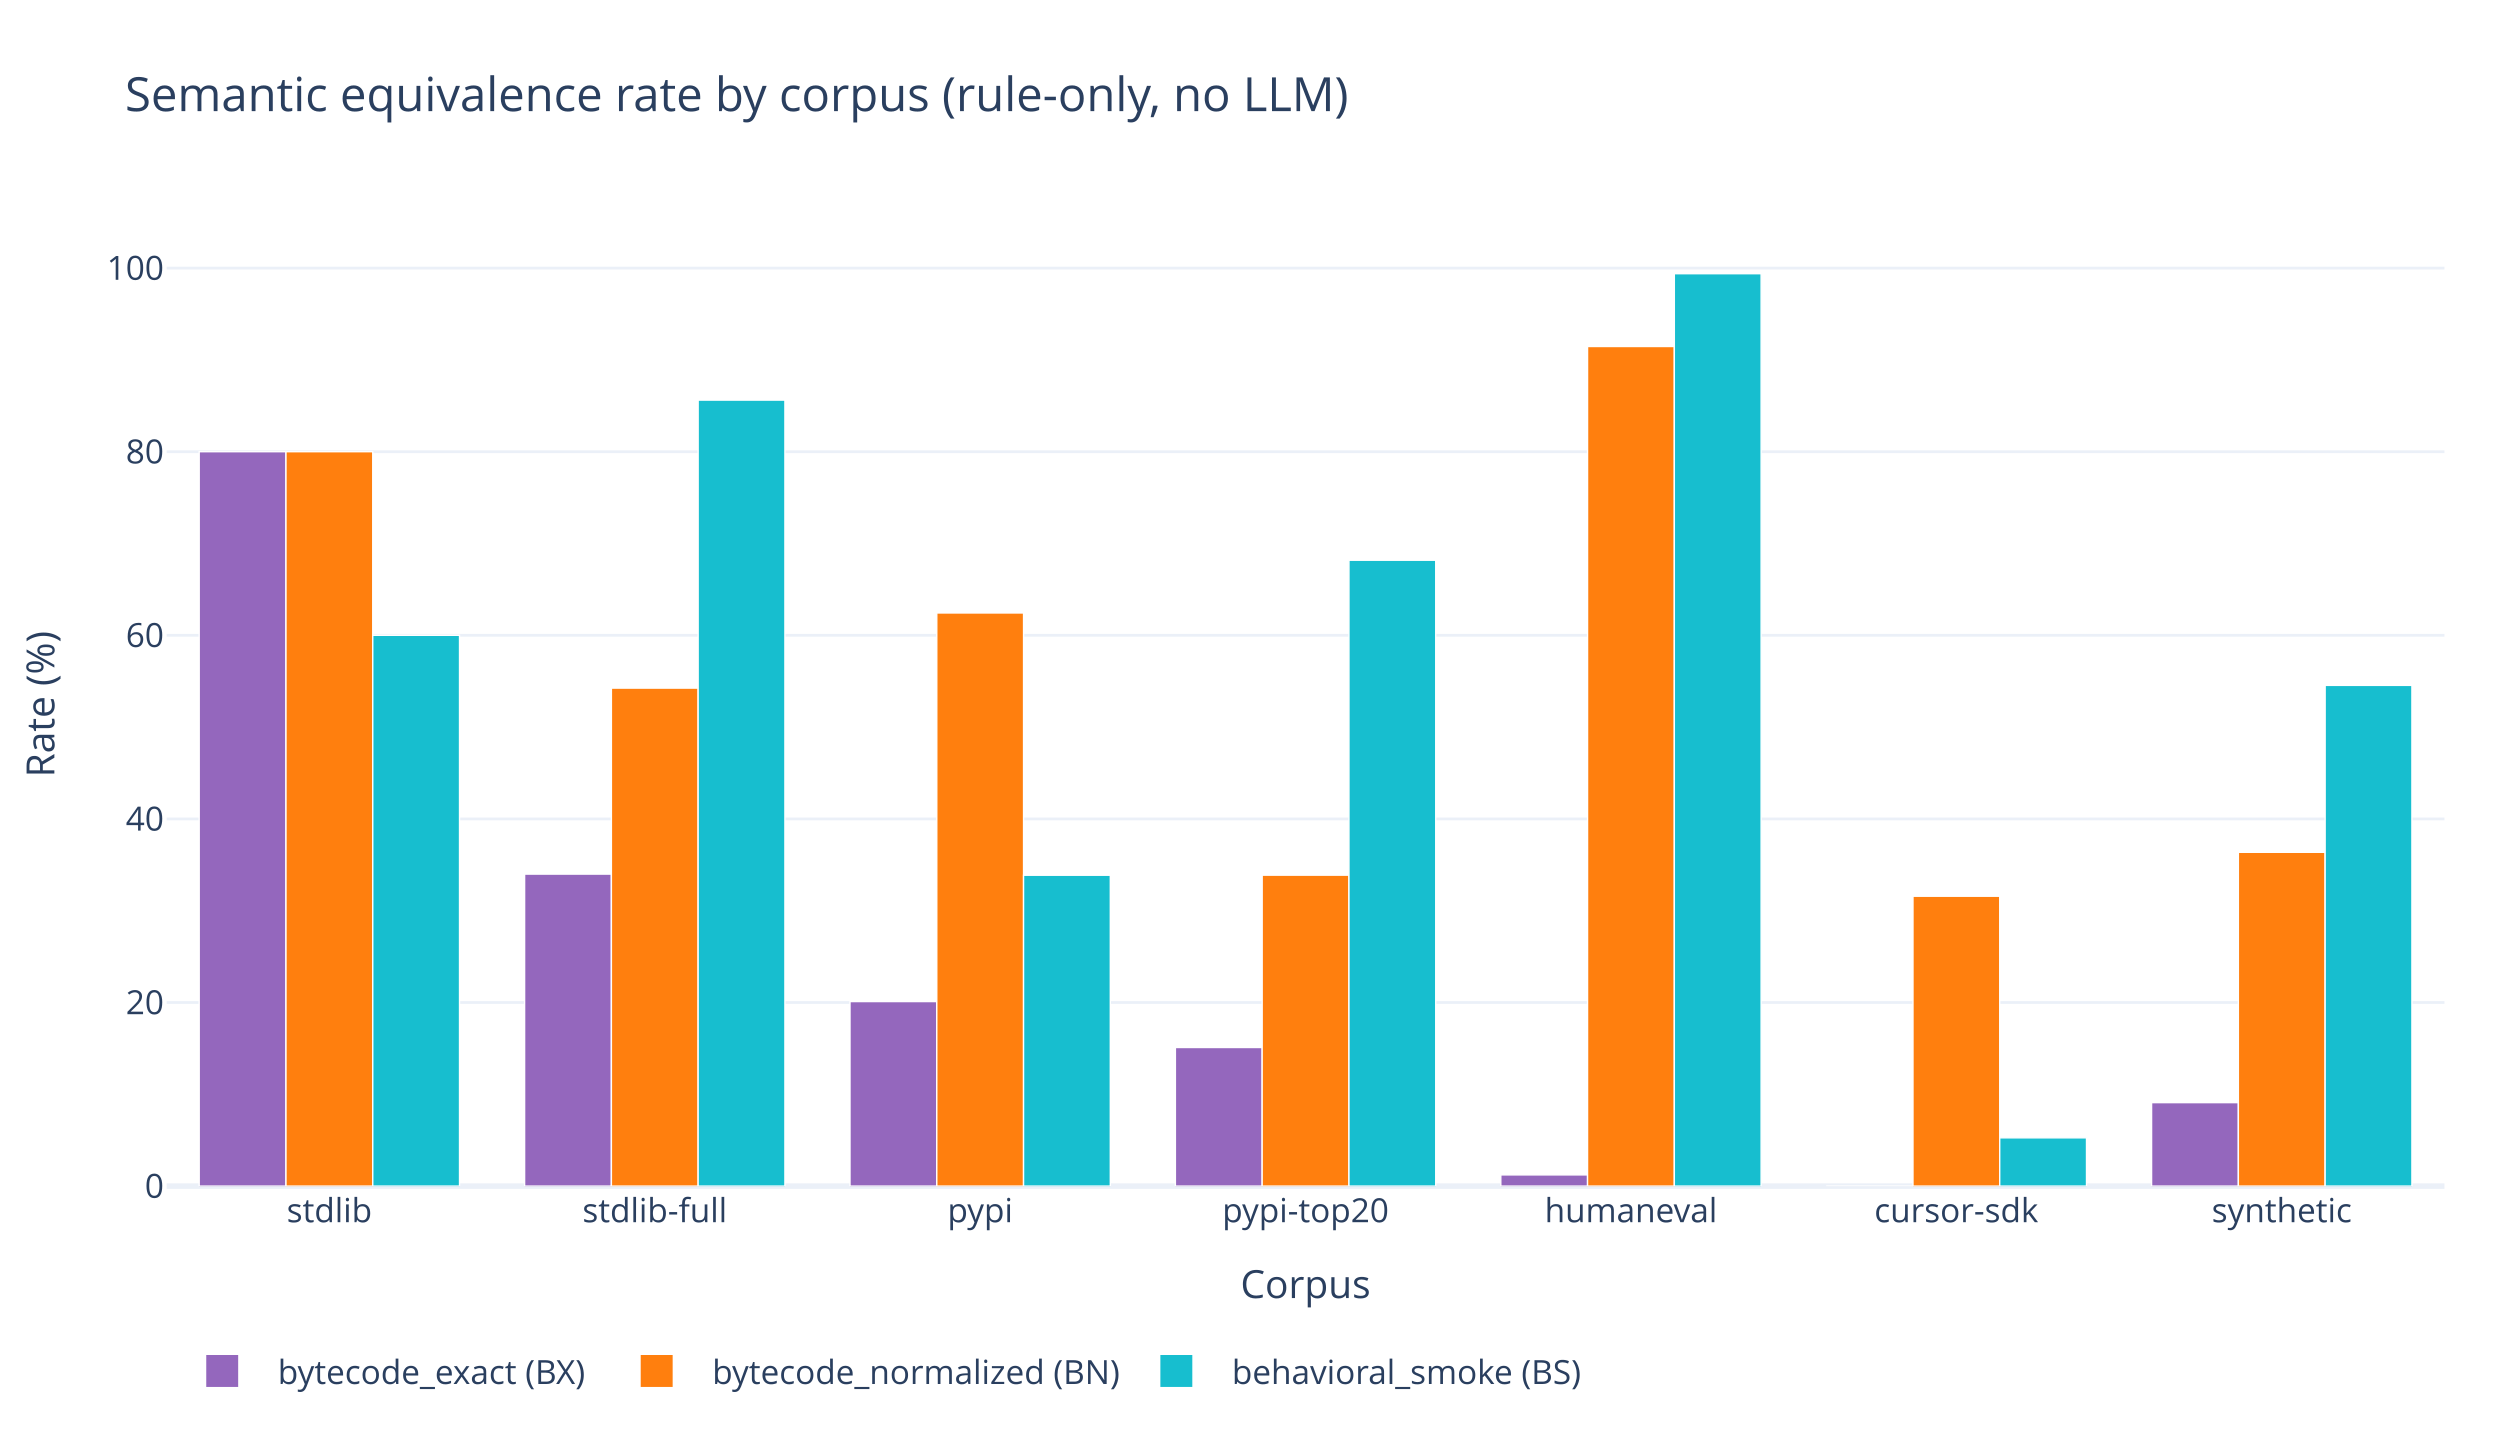
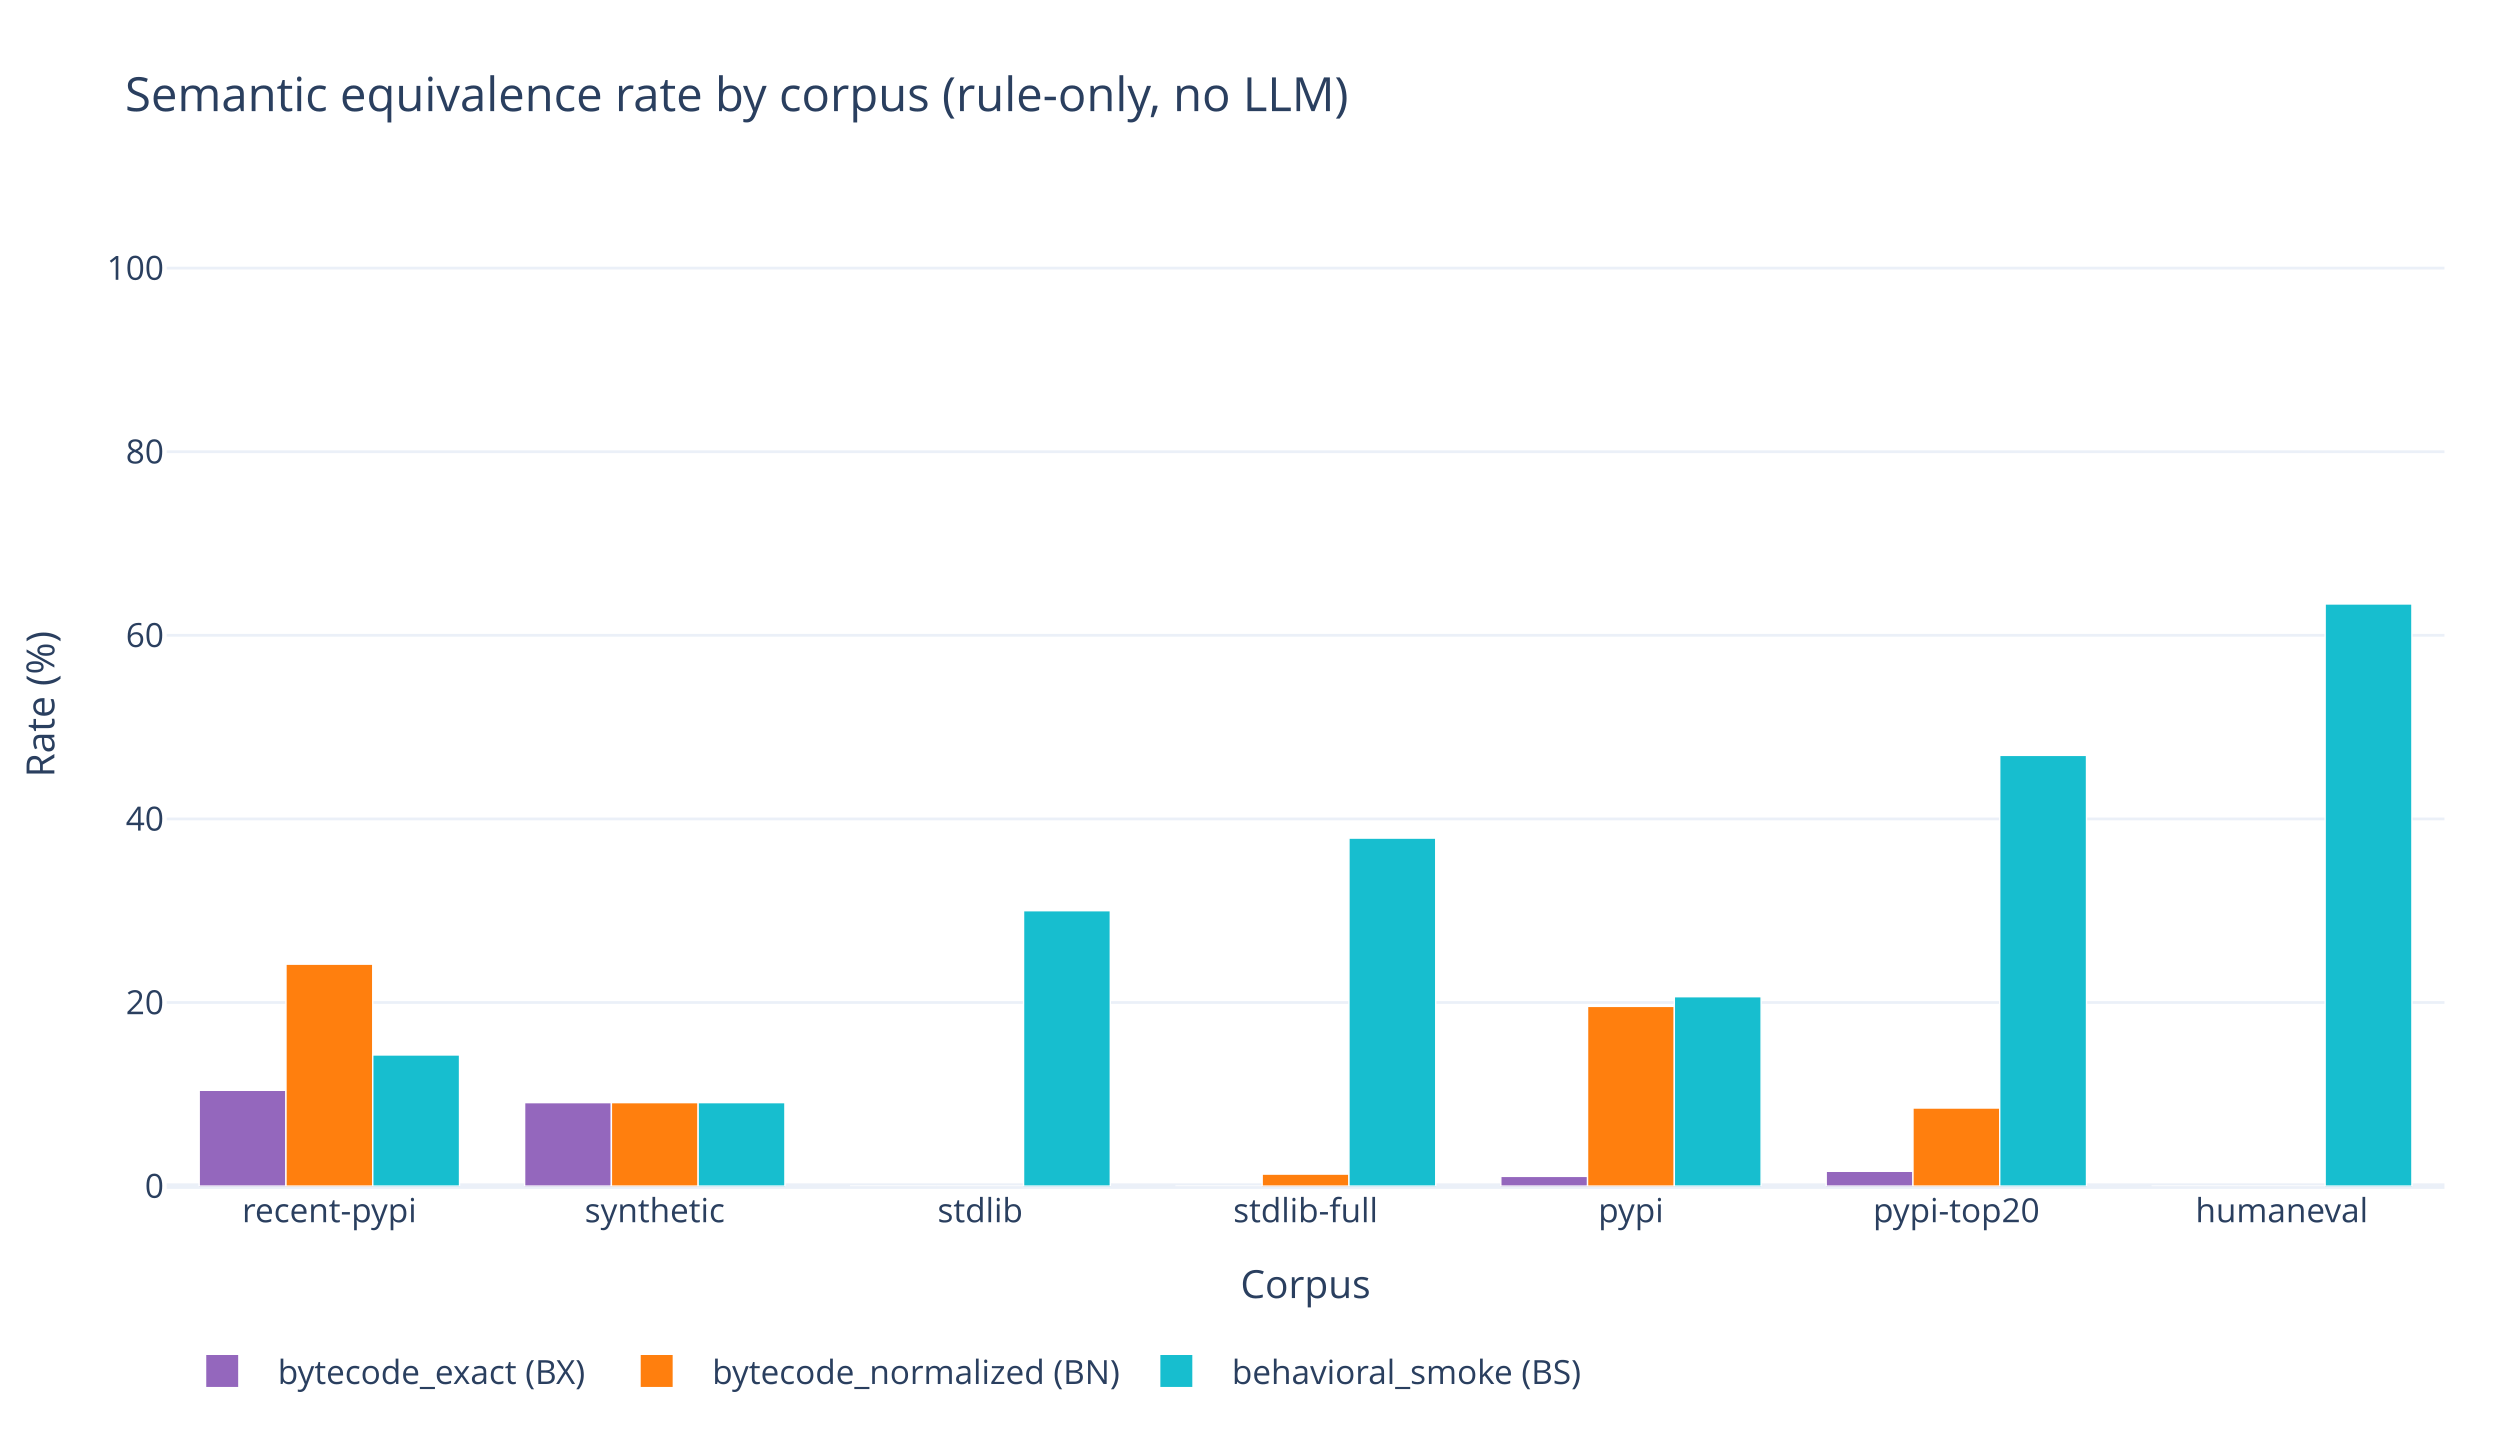
<svg xmlns="http://www.w3.org/2000/svg" class="main-svg" width="900" height="520" style="" viewBox="0 0 900 520">
  <rect x="0" y="0" width="900" height="520" style="fill: rgb(255, 255, 255); fill-opacity: 1;" />
  <defs id="svgid-5b4c5c43f9f6">
    <g class="clips">
      <clipPath id="svgid-6e658ba8ba64" class="plotclip">
        <rect width="820" height="347" />
      </clipPath>
      <clipPath class="axesclip" id="svgid-5e9f323ae808">
        <rect x="60" y="0" width="820" height="520" />
      </clipPath>
      <clipPath class="axesclip" id="svgid-9d5a5658cbc0">
        <rect x="0" y="80" width="900" height="347" />
      </clipPath>
      <clipPath class="axesclip" id="svgid-48f8a6995569">
        <rect x="60" y="80" width="820" height="347" />
      </clipPath>
    </g>
    <g class="gradients" />
    <g class="patterns" />
  </defs>
  <g class="bglayer" />
  <g class="layer-below">
    <g class="imagelayer" />
    <g class="shapelayer" />
  </g>
  <g class="cartesianlayer">
    <g class="subplot xy">
      <g class="layer-subplot">
        <g class="shapelayer" />
        <g class="imagelayer" />
      </g>
      <g class="minor-gridlayer">
        <g class="x" />
        <g class="y" />
      </g>
      <g class="gridlayer">
        <g class="x" />
        <g class="y">
          <path class="ygrid crisp" transform="translate(0,360.9)" d="M60,0h820" style="stroke: rgb(235, 240, 248); stroke-opacity: 1; stroke-width: 1px;" />
          <path class="ygrid crisp" transform="translate(0,294.81)" d="M60,0h820" style="stroke: rgb(235, 240, 248); stroke-opacity: 1; stroke-width: 1px;" />
          <path class="ygrid crisp" transform="translate(0,228.71)" d="M60,0h820" style="stroke: rgb(235, 240, 248); stroke-opacity: 1; stroke-width: 1px;" />
          <path class="ygrid crisp" transform="translate(0,162.62)" d="M60,0h820" style="stroke: rgb(235, 240, 248); stroke-opacity: 1; stroke-width: 1px;" />
          <path class="ygrid crisp" transform="translate(0,96.52)" d="M60,0h820" style="stroke: rgb(235, 240, 248); stroke-opacity: 1; stroke-width: 1px;" />
        </g>
      </g>
      <g class="zerolinelayer">
        <path class="yzl zl crisp" transform="translate(0,427)" d="M60,0h820" style="stroke: rgb(235, 240, 248); stroke-opacity: 1; stroke-width: 2px;" />
      </g>
      <g class="layer-between">
        <g class="shapelayer" />
        <g class="imagelayer" />
      </g>
      <path class="xlines-below" />
      <path class="ylines-below" />
      <g class="overlines-below" />
      <g class="xaxislayer-below" />
      <g class="yaxislayer-below" />
      <g class="overaxes-below" />
      <g class="overplot">
        <g class="xy" transform="translate(60,80)" clip-path="url(#svgid-6e658ba8ba64)">
          <g class="barlayer mlayer">
            <g class="trace bars" style="opacity: 1;">
              <g class="points">
                <g class="point">
-                   <path d="M11.71,347V82.62H42.95V347Z" style="vector-effect: none; opacity: 1; stroke-width: 0.5px; fill: rgb(148, 103, 189); fill-opacity: 1; stroke: rgb(255, 255, 255); stroke-opacity: 1;" />
-                 </g>
-                 <g class="point">
-                   <path d="M128.86,347V234.68H160.1V347Z" style="vector-effect: none; opacity: 1; stroke-width: 0.5px; fill: rgb(148, 103, 189); fill-opacity: 1; stroke: rgb(255, 255, 255); stroke-opacity: 1;" />
-                 </g>
-                 <g class="point">
-                   <path d="M246,347V280.56H277.24V347Z" style="vector-effect: none; opacity: 1; stroke-width: 0.5px; fill: rgb(148, 103, 189); fill-opacity: 1; stroke: rgb(255, 255, 255); stroke-opacity: 1;" />
-                 </g>
-                 <g class="point">
-                   <path d="M363.14,347V297.09H394.38V347Z" style="vector-effect: none; opacity: 1; stroke-width: 0.5px; fill: rgb(148, 103, 189); fill-opacity: 1; stroke: rgb(255, 255, 255); stroke-opacity: 1;" />
-                 </g>
-                 <g class="point">
-                   <path d="M480.29,347V342.97H511.52V347Z" style="vector-effect: none; opacity: 1; stroke-width: 0.5px; fill: rgb(148, 103, 189); fill-opacity: 1; stroke: rgb(255, 255, 255); stroke-opacity: 1;" />
-                 </g>
-                 <g class="point">
-                   <path d="M597.43,347V347H628.67V347Z" style="vector-effect: none; opacity: 1; stroke-width: 0.5px; fill: rgb(148, 103, 189); fill-opacity: 1; stroke: rgb(255, 255, 255); stroke-opacity: 1;" />
-                 </g>
-                 <g class="point">
-                   <path d="M714.57,347V316.96H745.81V347Z" style="vector-effect: none; opacity: 1; stroke-width: 0.5px; fill: rgb(148, 103, 189); fill-opacity: 1; stroke: rgb(255, 255, 255); stroke-opacity: 1;" />
+                   <path d="M11.71,347V312.5H42.95V347Z" style="vector-effect: none; opacity: 1; stroke-width: 0.5px; fill: rgb(148, 103, 189); fill-opacity: 1; stroke: rgb(255, 255, 255); stroke-opacity: 1;" />
+                 </g>
+                 <g class="point">
+                   <path d="M128.86,347V316.96H160.1V347Z" style="vector-effect: none; opacity: 1; stroke-width: 0.5px; fill: rgb(148, 103, 189); fill-opacity: 1; stroke: rgb(255, 255, 255); stroke-opacity: 1;" />
+                 </g>
+                 <g class="point">
+                   <path d="M246,347V347H277.24V347Z" style="vector-effect: none; opacity: 1; stroke-width: 0.5px; fill: rgb(148, 103, 189); fill-opacity: 1; stroke: rgb(255, 255, 255); stroke-opacity: 1;" />
+                 </g>
+                 <g class="point">
+                   <path d="M363.14,347V347H394.38V347Z" style="vector-effect: none; opacity: 1; stroke-width: 0.5px; fill: rgb(148, 103, 189); fill-opacity: 1; stroke: rgb(255, 255, 255); stroke-opacity: 1;" />
+                 </g>
+                 <g class="point">
+                   <path d="M480.29,347V343.5H511.52V347Z" style="vector-effect: none; opacity: 1; stroke-width: 0.5px; fill: rgb(148, 103, 189); fill-opacity: 1; stroke: rgb(255, 255, 255); stroke-opacity: 1;" />
+                 </g>
+                 <g class="point">
+                   <path d="M597.43,347V341.67H628.67V347Z" style="vector-effect: none; opacity: 1; stroke-width: 0.5px; fill: rgb(148, 103, 189); fill-opacity: 1; stroke: rgb(255, 255, 255); stroke-opacity: 1;" />
+                 </g>
+                 <g class="point">
+                   <path d="M714.57,347V347H745.81V347Z" style="vector-effect: none; opacity: 1; stroke-width: 0.5px; fill: rgb(148, 103, 189); fill-opacity: 1; stroke: rgb(255, 255, 255); stroke-opacity: 1;" />
                </g>
              </g>
            </g>
            <g class="trace bars" style="opacity: 1;">
              <g class="points">
                <g class="point">
-                   <path d="M42.95,347V82.62H74.19V347Z" style="vector-effect: none; opacity: 1; stroke-width: 0.5px; fill: rgb(255, 127, 14); fill-opacity: 1; stroke: rgb(255, 255, 255); stroke-opacity: 1;" />
-                 </g>
-                 <g class="point">
-                   <path d="M160.1,347V167.72H191.33V347Z" style="vector-effect: none; opacity: 1; stroke-width: 0.5px; fill: rgb(255, 127, 14); fill-opacity: 1; stroke: rgb(255, 255, 255); stroke-opacity: 1;" />
-                 </g>
-                 <g class="point">
-                   <path d="M277.24,347V140.67H308.48V347Z" style="vector-effect: none; opacity: 1; stroke-width: 0.5px; fill: rgb(255, 127, 14); fill-opacity: 1; stroke: rgb(255, 255, 255); stroke-opacity: 1;" />
-                 </g>
-                 <g class="point">
-                   <path d="M394.38,347V235.06H425.62V347Z" style="vector-effect: none; opacity: 1; stroke-width: 0.5px; fill: rgb(255, 127, 14); fill-opacity: 1; stroke: rgb(255, 255, 255); stroke-opacity: 1;" />
-                 </g>
-                 <g class="point">
-                   <path d="M511.52,347V44.74H542.76V347Z" style="vector-effect: none; opacity: 1; stroke-width: 0.5px; fill: rgb(255, 127, 14); fill-opacity: 1; stroke: rgb(255, 255, 255); stroke-opacity: 1;" />
-                 </g>
-                 <g class="point">
-                   <path d="M628.67,347V242.64H659.9V347Z" style="vector-effect: none; opacity: 1; stroke-width: 0.5px; fill: rgb(255, 127, 14); fill-opacity: 1; stroke: rgb(255, 255, 255); stroke-opacity: 1;" />
-                 </g>
-                 <g class="point">
-                   <path d="M745.81,347V226.83H777.05V347Z" style="vector-effect: none; opacity: 1; stroke-width: 0.5px; fill: rgb(255, 127, 14); fill-opacity: 1; stroke: rgb(255, 255, 255); stroke-opacity: 1;" />
+                   <path d="M42.95,347V267.1H74.19V347Z" style="vector-effect: none; opacity: 1; stroke-width: 0.5px; fill: rgb(255, 127, 14); fill-opacity: 1; stroke: rgb(255, 255, 255); stroke-opacity: 1;" />
+                 </g>
+                 <g class="point">
+                   <path d="M160.1,347V316.96H191.33V347Z" style="vector-effect: none; opacity: 1; stroke-width: 0.5px; fill: rgb(255, 127, 14); fill-opacity: 1; stroke: rgb(255, 255, 255); stroke-opacity: 1;" />
+                 </g>
+                 <g class="point">
+                   <path d="M277.24,347V347H308.48V347Z" style="vector-effect: none; opacity: 1; stroke-width: 0.5px; fill: rgb(255, 127, 14); fill-opacity: 1; stroke: rgb(255, 255, 255); stroke-opacity: 1;" />
+                 </g>
+                 <g class="point">
+                   <path d="M394.38,347V342.68H425.62V347Z" style="vector-effect: none; opacity: 1; stroke-width: 0.5px; fill: rgb(255, 127, 14); fill-opacity: 1; stroke: rgb(255, 255, 255); stroke-opacity: 1;" />
+                 </g>
+                 <g class="point">
+                   <path d="M511.52,347V282.3H542.76V347Z" style="vector-effect: none; opacity: 1; stroke-width: 0.5px; fill: rgb(255, 127, 14); fill-opacity: 1; stroke: rgb(255, 255, 255); stroke-opacity: 1;" />
+                 </g>
+                 <g class="point">
+                   <path d="M628.67,347V318.89H659.9V347Z" style="vector-effect: none; opacity: 1; stroke-width: 0.5px; fill: rgb(255, 127, 14); fill-opacity: 1; stroke: rgb(255, 255, 255); stroke-opacity: 1;" />
+                 </g>
+                 <g class="point">
+                   <path d="M745.81,347V347H777.05V347Z" style="vector-effect: none; opacity: 1; stroke-width: 0.5px; fill: rgb(255, 127, 14); fill-opacity: 1; stroke: rgb(255, 255, 255); stroke-opacity: 1;" />
                </g>
              </g>
            </g>
            <g class="trace bars" style="opacity: 1;">
              <g class="points">
                <g class="point">
-                   <path d="M74.19,347V148.71H105.43V347Z" style="vector-effect: none; opacity: 1; stroke-width: 0.5px; fill: rgb(23, 190, 207); fill-opacity: 1; stroke: rgb(255, 255, 255); stroke-opacity: 1;" />
-                 </g>
-                 <g class="point">
-                   <path d="M191.33,347V64.04H222.57V347Z" style="vector-effect: none; opacity: 1; stroke-width: 0.5px; fill: rgb(23, 190, 207); fill-opacity: 1; stroke: rgb(255, 255, 255); stroke-opacity: 1;" />
-                 </g>
-                 <g class="point">
-                   <path d="M308.48,347V235.09H339.71V347Z" style="vector-effect: none; opacity: 1; stroke-width: 0.5px; fill: rgb(23, 190, 207); fill-opacity: 1; stroke: rgb(255, 255, 255); stroke-opacity: 1;" />
-                 </g>
-                 <g class="point">
-                   <path d="M425.62,347V121.68H456.86V347Z" style="vector-effect: none; opacity: 1; stroke-width: 0.5px; fill: rgb(23, 190, 207); fill-opacity: 1; stroke: rgb(255, 255, 255); stroke-opacity: 1;" />
-                 </g>
-                 <g class="point">
-                   <path d="M542.76,347V18.54H574V347Z" style="vector-effect: none; opacity: 1; stroke-width: 0.5px; fill: rgb(23, 190, 207); fill-opacity: 1; stroke: rgb(255, 255, 255); stroke-opacity: 1;" />
-                 </g>
-                 <g class="point">
-                   <path d="M659.9,347V329.61H691.14V347Z" style="vector-effect: none; opacity: 1; stroke-width: 0.5px; fill: rgb(23, 190, 207); fill-opacity: 1; stroke: rgb(255, 255, 255); stroke-opacity: 1;" />
-                 </g>
-                 <g class="point">
-                   <path d="M777.05,347V166.74H808.29V347Z" style="vector-effect: none; opacity: 1; stroke-width: 0.5px; fill: rgb(23, 190, 207); fill-opacity: 1; stroke: rgb(255, 255, 255); stroke-opacity: 1;" />
+                   <path d="M74.19,347V299.79H105.43V347Z" style="vector-effect: none; opacity: 1; stroke-width: 0.5px; fill: rgb(23, 190, 207); fill-opacity: 1; stroke: rgb(255, 255, 255); stroke-opacity: 1;" />
+                 </g>
+                 <g class="point">
+                   <path d="M191.33,347V316.96H222.57V347Z" style="vector-effect: none; opacity: 1; stroke-width: 0.5px; fill: rgb(23, 190, 207); fill-opacity: 1; stroke: rgb(255, 255, 255); stroke-opacity: 1;" />
+                 </g>
+                 <g class="point">
+                   <path d="M308.48,347V247.86H339.71V347Z" style="vector-effect: none; opacity: 1; stroke-width: 0.5px; fill: rgb(23, 190, 207); fill-opacity: 1; stroke: rgb(255, 255, 255); stroke-opacity: 1;" />
+                 </g>
+                 <g class="point">
+                   <path d="M425.62,347V221.72H456.86V347Z" style="vector-effect: none; opacity: 1; stroke-width: 0.5px; fill: rgb(23, 190, 207); fill-opacity: 1; stroke: rgb(255, 255, 255); stroke-opacity: 1;" />
+                 </g>
+                 <g class="point">
+                   <path d="M542.76,347V278.81H574V347Z" style="vector-effect: none; opacity: 1; stroke-width: 0.5px; fill: rgb(23, 190, 207); fill-opacity: 1; stroke: rgb(255, 255, 255); stroke-opacity: 1;" />
+                 </g>
+                 <g class="point">
+                   <path d="M659.9,347V191.94H691.14V347Z" style="vector-effect: none; opacity: 1; stroke-width: 0.5px; fill: rgb(23, 190, 207); fill-opacity: 1; stroke: rgb(255, 255, 255); stroke-opacity: 1;" />
+                 </g>
+                 <g class="point">
+                   <path d="M777.05,347V137.43H808.29V347Z" style="vector-effect: none; opacity: 1; stroke-width: 0.5px; fill: rgb(23, 190, 207); fill-opacity: 1; stroke: rgb(255, 255, 255); stroke-opacity: 1;" />
                </g>
              </g>
            </g>
          </g>
        </g>
      </g>
      <g class="zerolinelayer-above" />
      <path class="xlines-above crisp" d="M0,0" style="fill: none;" />
      <path class="ylines-above crisp" d="M0,0" style="fill: none;" />
      <g class="overlines-above" />
      <g class="xaxislayer-above">
        <g class="xtick">
-           <text text-anchor="middle" x="0" y="440" transform="translate(118.57,0)" style="font-family: 'Open Sans', verdana, arial, sans-serif; font-size: 12px; fill: rgb(42, 63, 95); fill-opacity: 1; white-space: pre;">stdlib</text>
-         </g>
-         <g class="xtick">
-           <text text-anchor="middle" x="0" y="440" transform="translate(235.71,0)" style="font-family: 'Open Sans', verdana, arial, sans-serif; font-size: 12px; fill: rgb(42, 63, 95); fill-opacity: 1; white-space: pre;">stdlib-full</text>
-         </g>
-         <g class="xtick">
-           <text text-anchor="middle" x="0" y="440" transform="translate(352.86,0)" style="font-family: 'Open Sans', verdana, arial, sans-serif; font-size: 12px; fill: rgb(42, 63, 95); fill-opacity: 1; white-space: pre;">pypi</text>
-         </g>
-         <g class="xtick">
-           <text text-anchor="middle" x="0" y="440" transform="translate(470,0)" style="font-family: 'Open Sans', verdana, arial, sans-serif; font-size: 12px; fill: rgb(42, 63, 95); fill-opacity: 1; white-space: pre;">pypi-top20</text>
-         </g>
-         <g class="xtick">
-           <text text-anchor="middle" x="0" y="440" transform="translate(587.14,0)" style="font-family: 'Open Sans', verdana, arial, sans-serif; font-size: 12px; fill: rgb(42, 63, 95); fill-opacity: 1; white-space: pre;">humaneval</text>
-         </g>
-         <g class="xtick">
-           <text text-anchor="middle" x="0" y="440" transform="translate(704.29,0)" style="font-family: 'Open Sans', verdana, arial, sans-serif; font-size: 12px; fill: rgb(42, 63, 95); fill-opacity: 1; white-space: pre;">cursor-sdk</text>
-         </g>
-         <g class="xtick">
-           <text text-anchor="middle" x="0" y="440" transform="translate(821.43,0)" style="font-family: 'Open Sans', verdana, arial, sans-serif; font-size: 12px; fill: rgb(42, 63, 95); fill-opacity: 1; white-space: pre;">synthetic</text>
+           <text text-anchor="middle" x="0" y="440" transform="translate(118.57,0)" style="font-family: 'Open Sans', verdana, arial, sans-serif; font-size: 12px; fill: rgb(42, 63, 95); fill-opacity: 1; white-space: pre;">recent-pypi</text>
+         </g>
+         <g class="xtick">
+           <text text-anchor="middle" x="0" y="440" transform="translate(235.71,0)" style="font-family: 'Open Sans', verdana, arial, sans-serif; font-size: 12px; fill: rgb(42, 63, 95); fill-opacity: 1; white-space: pre;">synthetic</text>
+         </g>
+         <g class="xtick">
+           <text text-anchor="middle" x="0" y="440" transform="translate(352.86,0)" style="font-family: 'Open Sans', verdana, arial, sans-serif; font-size: 12px; fill: rgb(42, 63, 95); fill-opacity: 1; white-space: pre;">stdlib</text>
+         </g>
+         <g class="xtick">
+           <text text-anchor="middle" x="0" y="440" transform="translate(470,0)" style="font-family: 'Open Sans', verdana, arial, sans-serif; font-size: 12px; fill: rgb(42, 63, 95); fill-opacity: 1; white-space: pre;">stdlib-full</text>
+         </g>
+         <g class="xtick">
+           <text text-anchor="middle" x="0" y="440" transform="translate(587.14,0)" style="font-family: 'Open Sans', verdana, arial, sans-serif; font-size: 12px; fill: rgb(42, 63, 95); fill-opacity: 1; white-space: pre;">pypi</text>
+         </g>
+         <g class="xtick">
+           <text text-anchor="middle" x="0" y="440" transform="translate(704.29,0)" style="font-family: 'Open Sans', verdana, arial, sans-serif; font-size: 12px; fill: rgb(42, 63, 95); fill-opacity: 1; white-space: pre;">pypi-top20</text>
+         </g>
+         <g class="xtick">
+           <text text-anchor="middle" x="0" y="440" transform="translate(821.43,0)" style="font-family: 'Open Sans', verdana, arial, sans-serif; font-size: 12px; fill: rgb(42, 63, 95); fill-opacity: 1; white-space: pre;">humaneval</text>
        </g>
      </g>
      <g class="yaxislayer-above">
        <g class="ytick">
          <text text-anchor="end" x="59" y="4.2" transform="translate(0,427)" style="font-family: 'Open Sans', verdana, arial, sans-serif; font-size: 12px; fill: rgb(42, 63, 95); fill-opacity: 1; white-space: pre;">0</text>
        </g>
        <g class="ytick">
          <text text-anchor="end" x="59" y="4.2" style="font-family: 'Open Sans', verdana, arial, sans-serif; font-size: 12px; fill: rgb(42, 63, 95); fill-opacity: 1; white-space: pre;" transform="translate(0,360.9)">20</text>
        </g>
        <g class="ytick">
          <text text-anchor="end" x="59" y="4.2" style="font-family: 'Open Sans', verdana, arial, sans-serif; font-size: 12px; fill: rgb(42, 63, 95); fill-opacity: 1; white-space: pre;" transform="translate(0,294.81)">40</text>
        </g>
        <g class="ytick">
          <text text-anchor="end" x="59" y="4.2" style="font-family: 'Open Sans', verdana, arial, sans-serif; font-size: 12px; fill: rgb(42, 63, 95); fill-opacity: 1; white-space: pre;" transform="translate(0,228.71)">60</text>
        </g>
        <g class="ytick">
          <text text-anchor="end" x="59" y="4.2" style="font-family: 'Open Sans', verdana, arial, sans-serif; font-size: 12px; fill: rgb(42, 63, 95); fill-opacity: 1; white-space: pre;" transform="translate(0,162.62)">80</text>
        </g>
        <g class="ytick">
          <text text-anchor="end" x="59" y="4.2" style="font-family: 'Open Sans', verdana, arial, sans-serif; font-size: 12px; fill: rgb(42, 63, 95); fill-opacity: 1; white-space: pre;" transform="translate(0,96.52)">100</text>
        </g>
      </g>
      <g class="overaxes-above" />
    </g>
  </g>
  <g class="polarlayer" />
  <g class="smithlayer" />
  <g class="ternarylayer" />
  <g class="geolayer" />
  <g class="funnelarealayer" />
  <g class="pielayer" />
  <g class="iciclelayer" />
  <g class="treemaplayer" />
  <g class="sunburstlayer" />
  <g class="glimages" />
  <defs id="svgid-be8ff767cdb0">
    <g class="clips" />
    <clipPath id="svgid-0cb7dcb3e1d6">
      <rect width="514" height="29" x="0" y="0" />
    </clipPath>
  </defs>
  <g class="layer-above">
    <g class="imagelayer" />
    <g class="shapelayer" />
  </g>
  <g class="infolayer">
    <g class="legend" pointer-events="all" transform="translate(60,479.05)">
      <rect class="bg" shape-rendering="crispEdges" style="stroke: rgb(68, 68, 68); stroke-opacity: 1; fill: rgb(255, 255, 255); fill-opacity: 1; stroke-width: 0px;" width="514" height="29" x="0" y="0" />
      <g class="scrollbox" transform="" clip-path="url(#svgid-0cb7dcb3e1d6)">
        <g class="groups">
          <g class="traces" transform="translate(0,14.5)" style="opacity: 1;">
            <text class="legendtext" text-anchor="start" x="40" y="4.68" style="font-family: 'Open Sans', verdana, arial, sans-serif; font-size: 12px; fill: rgb(42, 63, 95); fill-opacity: 1; white-space: pre;">bytecode_exact (BX)</text>
            <g class="layers" style="opacity: 1;">
              <g class="legendfill" />
              <g class="legendlines" />
              <g class="legendsymbols">
                <g class="legendpoints">
                  <path class="legendundefined" d="M6,6H-6V-6H6Z" transform="translate(20,0)" style="stroke-width: 0.5px; fill: rgb(148, 103, 189); fill-opacity: 1; stroke: rgb(255, 255, 255); stroke-opacity: 1;" />
                </g>
              </g>
            </g>
            <rect class="legendtoggle" x="0" y="-9.5" width="153.906" height="19" style="fill: rgb(0, 0, 0); fill-opacity: 0;" />
          </g>
          <g class="traces" transform="translate(156.4062,14.5)" style="opacity: 1;">
            <text class="legendtext" text-anchor="start" x="40" y="4.68" style="font-family: 'Open Sans', verdana, arial, sans-serif; font-size: 12px; fill: rgb(42, 63, 95); fill-opacity: 1; white-space: pre;">bytecode_normalized (BN)</text>
            <g class="layers" style="opacity: 1;">
              <g class="legendfill" />
              <g class="legendlines" />
              <g class="legendsymbols">
                <g class="legendpoints">
                  <path class="legendundefined" d="M6,6H-6V-6H6Z" transform="translate(20,0)" style="stroke-width: 0.5px; fill: rgb(255, 127, 14); fill-opacity: 1; stroke: rgb(255, 255, 255); stroke-opacity: 1;" />
                </g>
              </g>
            </g>
            <rect class="legendtoggle" x="0" y="-9.5" width="184.578" height="19" style="fill: rgb(0, 0, 0); fill-opacity: 0;" />
          </g>
          <g class="traces" transform="translate(343.4844,14.5)" style="opacity: 1;">
            <text class="legendtext" text-anchor="start" x="40" y="4.68" style="font-family: 'Open Sans', verdana, arial, sans-serif; font-size: 12px; fill: rgb(42, 63, 95); fill-opacity: 1; white-space: pre;">behavioral_smoke (BS)</text>
            <g class="layers" style="opacity: 1;">
              <g class="legendfill" />
              <g class="legendlines" />
              <g class="legendsymbols">
                <g class="legendpoints">
                  <path class="legendundefined" d="M6,6H-6V-6H6Z" transform="translate(20,0)" style="stroke-width: 0.5px; fill: rgb(23, 190, 207); fill-opacity: 1; stroke: rgb(255, 255, 255); stroke-opacity: 1;" />
                </g>
              </g>
            </g>
            <rect class="legendtoggle" x="0" y="-9.5" width="167.234" height="19" style="fill: rgb(0, 0, 0); fill-opacity: 0;" />
          </g>
        </g>
      </g>
      <rect class="scrollbar" rx="20" ry="3" width="0" height="0" style="fill: rgb(128, 139, 164); fill-opacity: 1;" x="0" y="0" />
    </g>
    <g class="g-gtitle">
      <text class="gtitle" x="45" y="40" text-anchor="start" dy="0em" style="opacity: 1; font-family: 'Open Sans', verdana, arial, sans-serif; font-size: 17px; fill: rgb(42, 63, 95); fill-opacity: 1; white-space: pre;">Semantic equivalence rate by corpus (rule-only, no LLM)</text>
    </g>
    <g class="g-xtitle">
      <text class="xtitle" x="470" y="467.3" text-anchor="middle" style="opacity: 1; font-family: 'Open Sans', verdana, arial, sans-serif; font-size: 14px; fill: rgb(42, 63, 95); fill-opacity: 1; white-space: pre;">Corpus</text>
    </g>
    <g class="g-ytitle">
      <text class="ytitle" transform="rotate(-90,19.56875,253.5)" x="19.569" y="253.5" text-anchor="middle" style="opacity: 1; font-family: 'Open Sans', verdana, arial, sans-serif; font-size: 14px; fill: rgb(42, 63, 95); fill-opacity: 1; white-space: pre;">Rate (%)</text>
    </g>
  </g>
</svg>
